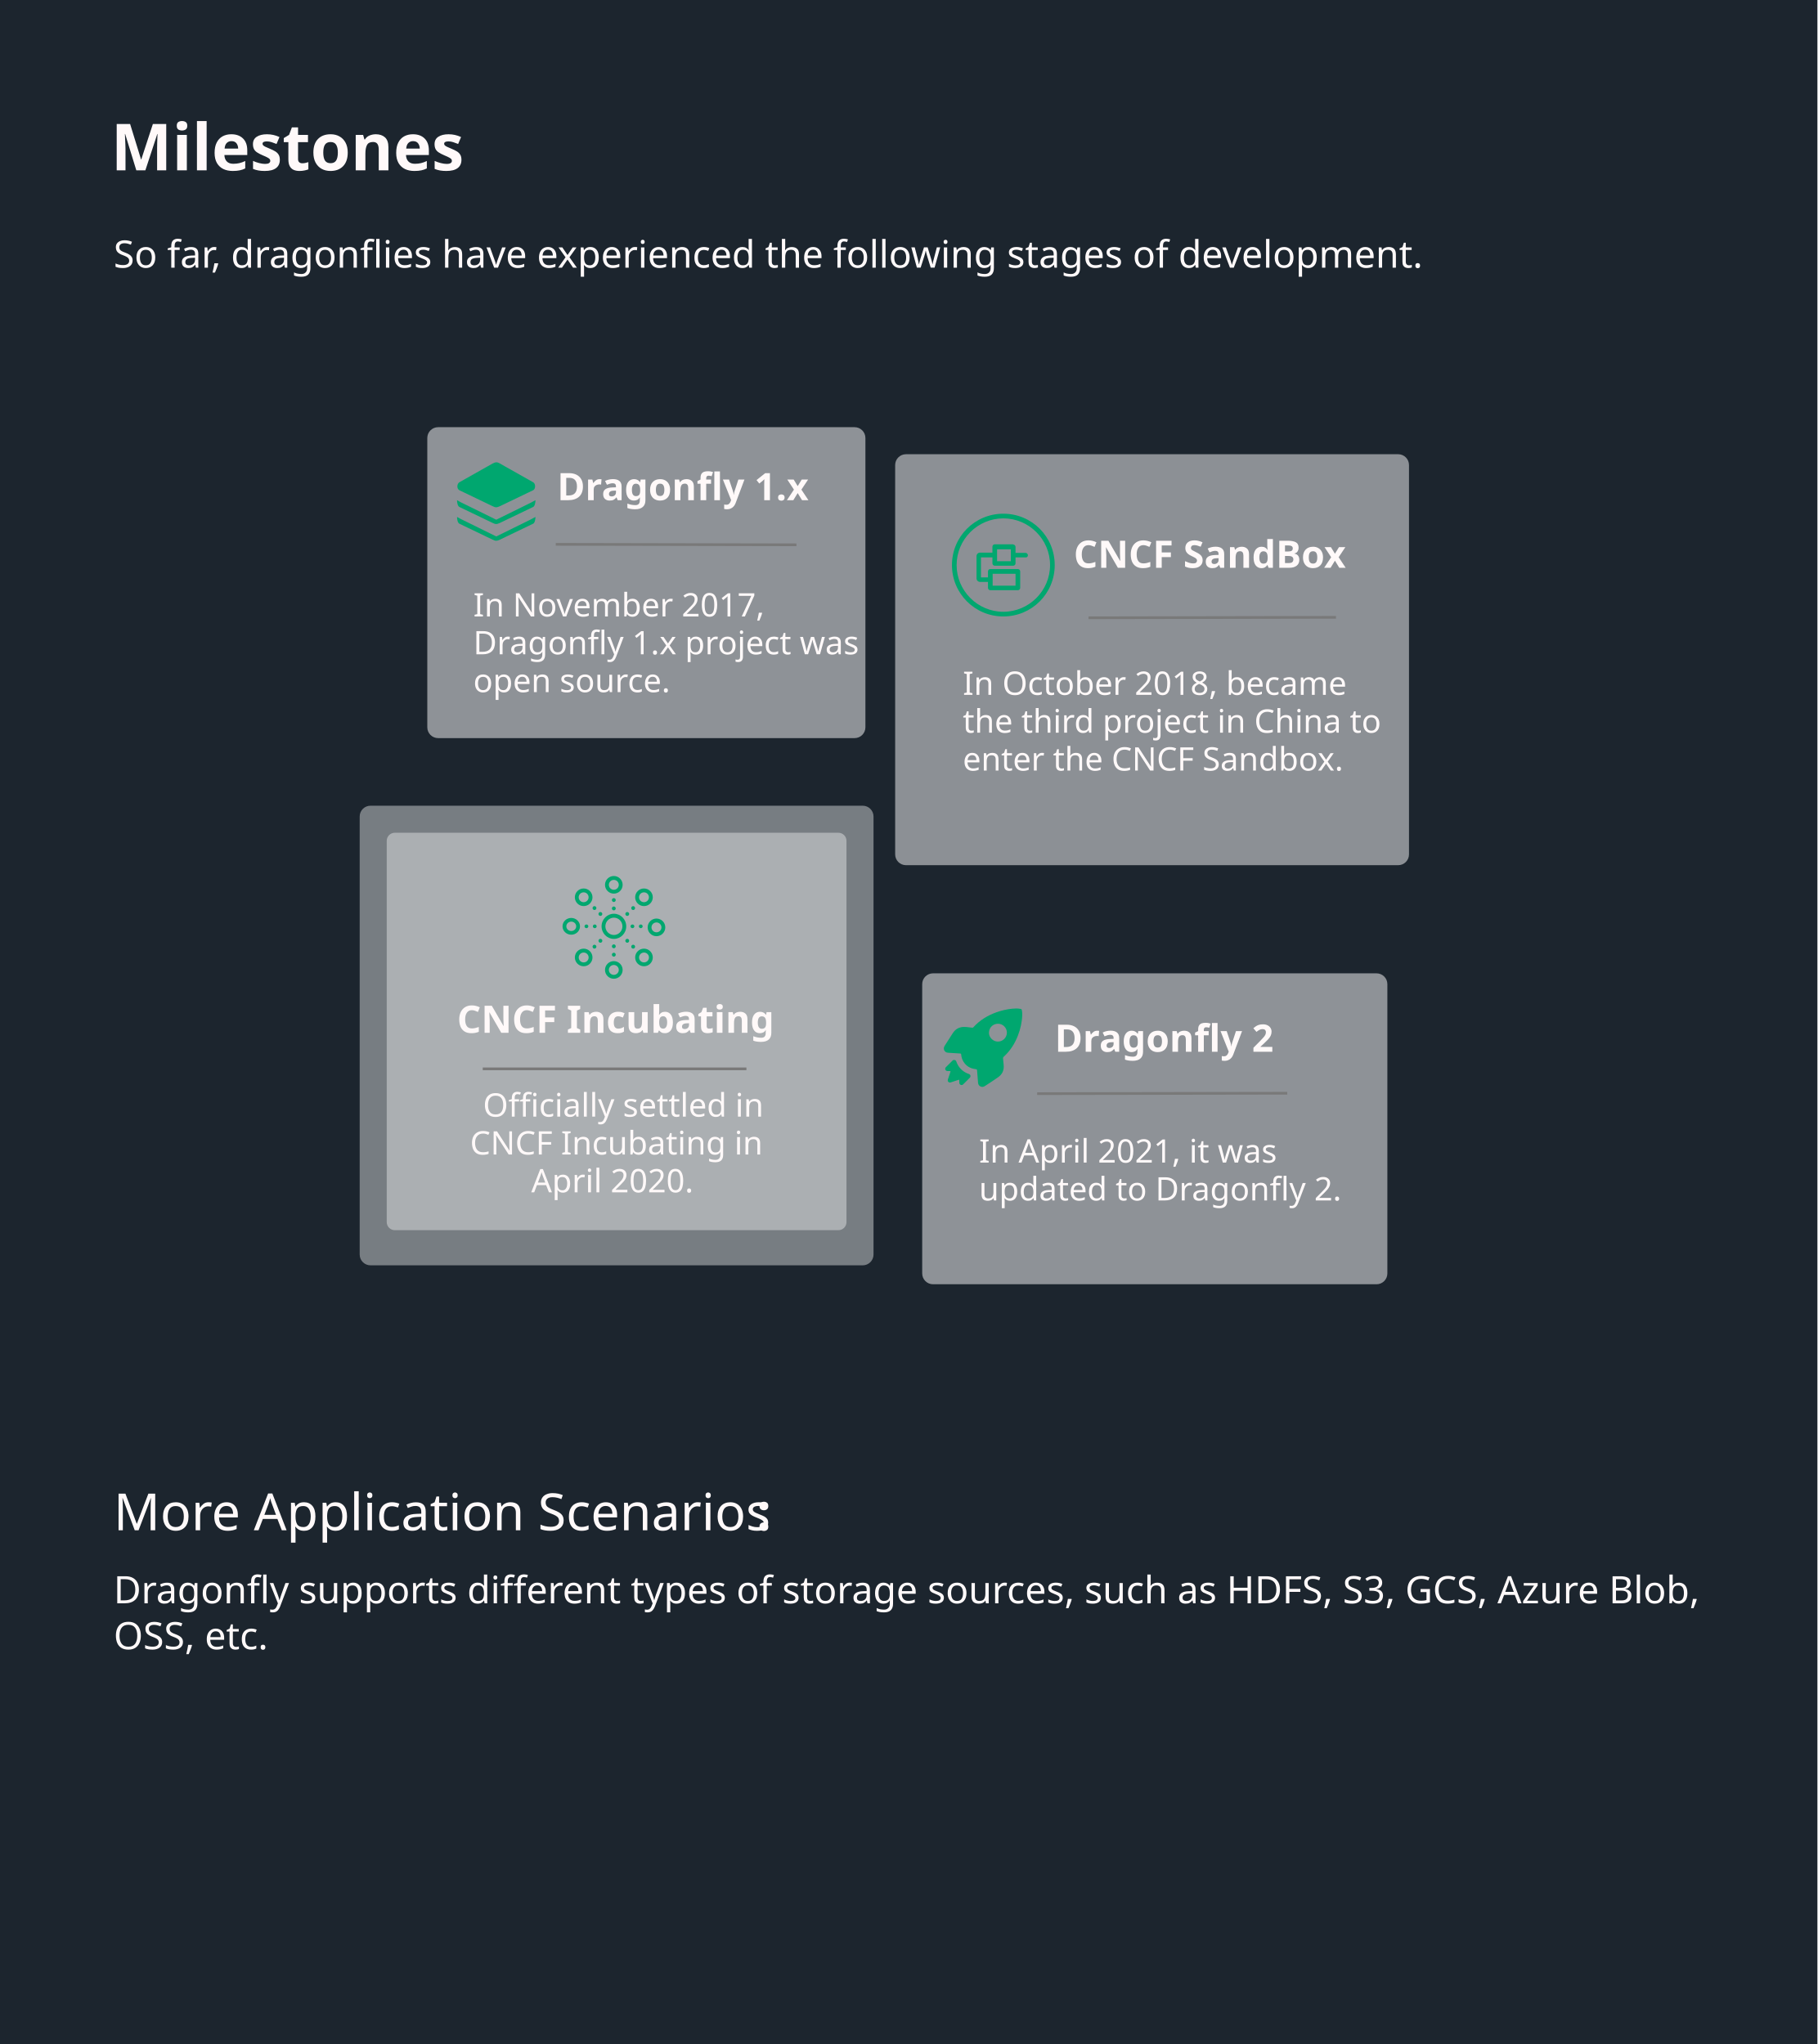
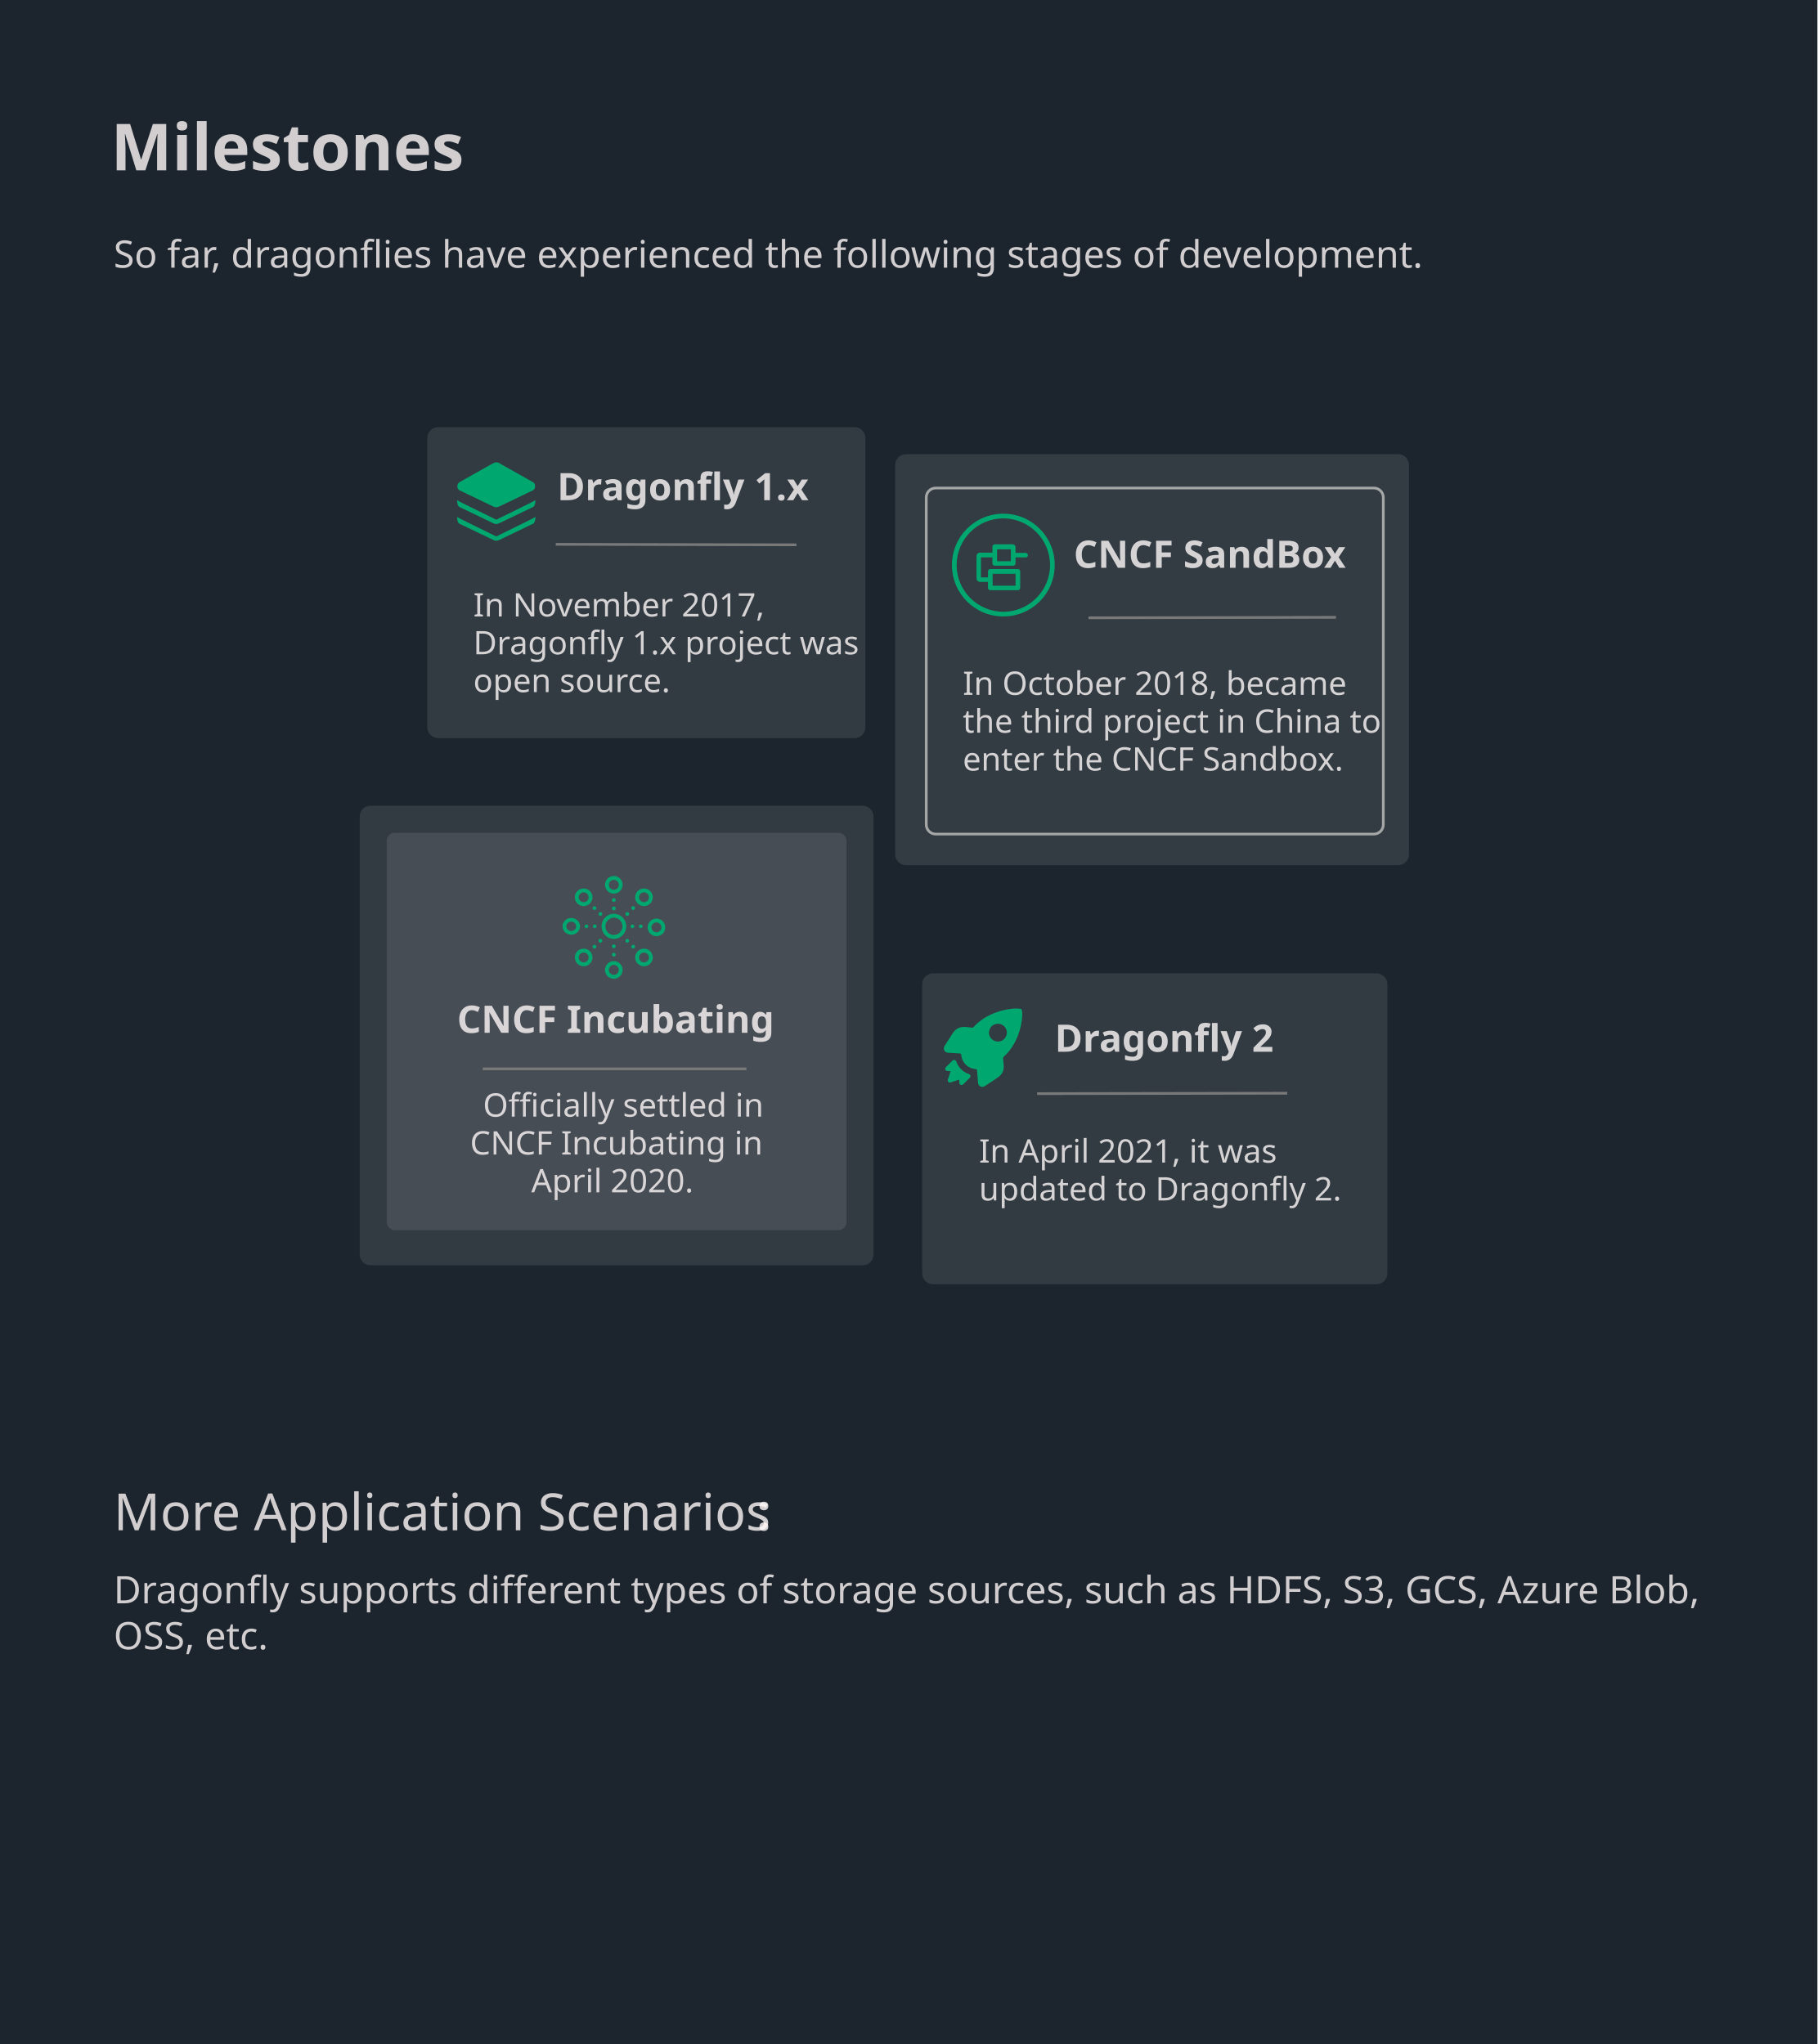
<svg xmlns="http://www.w3.org/2000/svg" xmlns:xlink="http://www.w3.org/1999/xlink" width="672px" height="756px" viewBox="0 0 672 756" version="1.1">
  <defs>
-     <rect id="path-s5dhkvqxjm-1" x="0" y="0" width="170" height="147" rx="3" />
-     <rect id="path-s5dhkvqxjm-3" x="0" y="0" width="170" height="129" rx="4" />
+     <rect id="path-oxvshbn4z7-1" x="0" y="0" width="170" height="129" rx="4" />
  </defs>
  <g id="页面-1" stroke="none" stroke-width="1" fill="none" fill-rule="evenodd">
    <g id="milestones">
      <rect id="矩形" fill="#1C252E" fill-rule="nonzero" x="0" y="0" width="672" height="756" />
-       <rect id="矩形" fill="#FFFFFF" fill-rule="nonzero" opacity="0.5" x="158" y="158" width="162" height="115" rx="4" />
-       <path d="M137,298 L319,298 C321.209,298 323,299.791 323,302 L323,464 C323,466.209 321.209,468 319,468 L137,468 C134.791,468 133,466.209 133,464 L133,302 C133,299.791 134.791,298 137,298 Z" id="矩形" fill="#FBFBFB" fill-rule="nonzero" opacity="0.411" />
-       <path d="M146,308 L310,308 C311.657,308 313,309.343 313,311 L313,452 C313,453.657 311.657,455 310,455 L146,455 C144.343,455 143,453.657 143,452 L143,311 C143,309.343 144.343,308 146,308 Z" id="path-1" fill="#FBFBFB" fill-rule="nonzero" opacity="0.4" />
-       <rect id="矩形" fill="#FFFFFF" fill-rule="nonzero" opacity="0.5" x="341" y="360" width="172" height="115" rx="4" />
+       <rect id="矩形" fill="#FFFFFF" fill-rule="nonzero" opacity="0.1" x="158" y="158" width="162" height="115" rx="4" />
+       <path d="M137,298 L319,298 C321.209,298 323,299.791 323,302 L323,464 C323,466.209 321.209,468 319,468 L137,468 C134.791,468 133,466.209 133,464 L133,302 C133,299.791 134.791,298 137,298 Z" id="矩形" fill="#FBFBFB" fill-rule="nonzero" opacity="0.1" />
+       <path d="M146,308 L310,308 C311.657,308 313,309.343 313,311 L313,452 C313,453.657 311.657,455 310,455 L146,455 C144.343,455 143,453.657 143,452 L143,311 C143,309.343 144.343,308 146,308 Z" id="path-1" fill="#FBFBFB" fill-rule="nonzero" opacity="0.1" />
+       <rect id="矩形" fill="#FFFFFF" fill-rule="nonzero" opacity="0.1" x="341" y="360" width="172" height="115" rx="4" />
      <g id="优投投资孵化" transform="translate(208, 324)" fill="#00A76F" fill-rule="nonzero">
        <path d="M19,21.816 C17.262,21.816 15.847,20.378 15.847,18.612 C15.847,16.845 17.261,15.408 19,15.408 C20.738,15.408 22.153,16.845 22.153,18.612 C22.153,20.378 20.738,21.816 19,21.816 M19,13.959 C16.486,13.959 14.44,16.046 14.44,18.612 C14.44,21.178 16.485,23.265 19,23.265 C21.514,23.265 23.56,21.178 23.56,18.612 C23.56,16.046 21.514,13.959 19,13.959" id="形状" />
        <path d="M11.921,17.93 C11.533,17.93 11.216,18.236 11.216,18.613 C11.216,18.99 11.533,19.296 11.921,19.296 C12.31,19.296 12.626,18.99 12.626,18.613 C12.626,18.236 12.31,17.93 11.921,17.93 M8.84,17.93 C8.451,17.93 8.135,18.236 8.135,18.613 C8.135,18.99 8.451,19.296 8.84,19.296 C9.229,19.296 9.545,18.99 9.545,18.613 C9.545,18.236 9.229,17.93 8.84,17.93 M3.237,20.35 C2.231,20.35 1.413,19.571 1.413,18.613 C1.413,17.655 2.231,16.876 3.237,16.876 C4.243,16.876 5.061,17.655 5.061,18.613 C5.061,19.571 4.243,20.35 3.238,20.35 M3.229,15.511 C1.449,15.51 0,16.903 0,18.612 C0,20.323 1.452,21.714 3.237,21.714 C5.018,21.714 6.466,20.323 6.466,18.612 C6.466,16.902 5.014,15.51 3.229,15.51 M28.935,17.93 C28.546,17.93 28.23,18.236 28.23,18.613 C28.23,18.99 28.546,19.296 28.935,19.296 C29.324,19.296 29.64,18.99 29.64,18.613 C29.64,18.236 29.325,17.93 28.935,17.93 M25.854,17.93 C25.465,17.93 25.149,18.236 25.149,18.613 C25.149,18.99 25.465,19.296 25.854,19.296 C26.243,19.296 26.559,18.99 26.559,18.613 C26.559,18.236 26.243,17.93 25.854,17.93" id="形状" />
        <path d="M34.739,20.827 C33.725,20.827 32.901,20.008 32.901,19 C32.901,17.993 33.725,17.174 34.738,17.174 C35.752,17.174 36.577,17.993 36.577,19 C36.577,20.008 35.752,20.828 34.739,20.828 M34.739,15.737 C32.94,15.737 31.478,17.201 31.478,19 C31.478,20.799 32.94,22.263 34.739,22.263 C36.537,22.263 38,20.799 38,19 C38,17.201 36.537,15.737 34.739,15.737 M18.969,25.289 C18.578,25.289 18.259,25.611 18.259,26.006 C18.259,26.402 18.578,26.724 18.969,26.724 C19.361,26.724 19.68,26.402 19.68,26.007 C19.68,25.611 19.361,25.289 18.969,25.289 M18.969,28.385 C18.578,28.385 18.259,28.707 18.259,29.103 C18.259,29.499 18.578,29.821 18.969,29.821 C19.361,29.821 19.68,29.499 19.68,29.103 C19.68,28.707 19.361,28.385 18.969,28.385 M18.969,36.564 C17.956,36.564 17.132,35.744 17.132,34.737 C17.132,33.73 17.956,32.91 18.969,32.91 C19.983,32.91 20.807,33.73 20.807,34.737 C20.807,35.744 19.983,36.564 18.97,36.564 M18.97,31.482 C17.171,31.482 15.709,32.945 15.709,34.745 C15.709,36.54 17.171,38 18.97,38 C20.768,38 22.231,36.536 22.231,34.737 C22.231,32.942 20.768,31.482 18.97,31.482 M18.969,11.276 C18.578,11.276 18.259,11.598 18.259,11.994 C18.259,12.39 18.578,12.711 18.969,12.711 C19.361,12.711 19.68,12.39 19.68,11.994 C19.68,11.598 19.361,11.276 18.969,11.276 M18.969,8.179 C18.578,8.179 18.259,8.501 18.259,8.897 C18.259,9.293 18.578,9.615 18.969,9.615 C19.361,9.615 19.68,9.293 19.68,8.897 C19.68,8.501 19.361,8.179 18.969,8.179 M18.969,5.09 C17.956,5.09 17.132,4.27 17.132,3.263 C17.132,2.256 17.956,1.436 18.969,1.436 C19.983,1.436 20.807,2.256 20.807,3.263 C20.807,4.27 19.983,5.09 18.97,5.09 M18.97,0 C17.171,0 15.709,1.464 15.709,3.263 C15.709,4.132 16.049,4.95 16.669,5.567 C17.269,6.174 18.1,6.518 18.97,6.519 C20.768,6.519 22.231,5.055 22.231,3.256 C22.231,1.46 20.768,0 18.97,0 M14.512,23.445 C14.378,23.313 14.195,23.238 14.004,23.237 C13.816,23.237 13.641,23.311 13.512,23.443 C13.227,23.73 13.226,24.181 13.51,24.469 C13.639,24.602 13.82,24.678 14.01,24.678 C14.199,24.678 14.38,24.603 14.51,24.47 C14.794,24.183 14.795,23.732 14.512,23.445 M11.817,25.422 C11.425,25.422 11.107,25.744 11.107,26.139 C11.107,26.535 11.425,26.857 11.817,26.857 C12.208,26.857 12.527,26.535 12.527,26.14 C12.527,25.744 12.208,25.422 11.817,25.422 M9.119,31.42 C8.781,31.762 8.311,31.957 7.82,31.957 C7.329,31.957 6.86,31.763 6.522,31.42 C5.813,30.709 5.813,29.556 6.522,28.849 C6.861,28.506 7.331,28.312 7.822,28.312 C8.313,28.312 8.774,28.502 9.119,28.849 C9.834,29.553 9.835,30.707 9.119,31.42 M7.819,26.871 C6.951,26.871 6.12,27.213 5.52,27.818 C4.243,29.09 4.243,31.16 5.52,32.432 C6.12,33.04 6.952,33.384 7.823,33.385 C8.693,33.384 9.524,33.04 10.124,32.432 C11.402,31.16 11.402,29.09 10.124,27.818 C9.522,27.213 8.689,26.871 7.819,26.871 M26.124,11.143 C25.733,11.143 25.414,11.465 25.414,11.861 C25.414,12.257 25.733,12.578 26.124,12.578 C26.516,12.578 26.835,12.257 26.835,11.861 C26.835,11.465 26.516,11.143 26.124,11.143 M23.938,13.325 C23.546,13.325 23.228,13.648 23.228,14.043 C23.228,14.44 23.546,14.762 23.938,14.762 C24.33,14.762 24.649,14.44 24.649,14.043 C24.649,13.648 24.33,13.326 23.938,13.326 M31.418,9.152 C31.08,9.495 30.61,9.689 30.119,9.689 C29.629,9.689 29.16,9.494 28.822,9.151 C28.106,8.449 28.106,7.295 28.822,6.58 C29.161,6.238 29.63,6.044 30.121,6.044 C30.612,6.044 31.073,6.234 31.419,6.58 C32.128,7.291 32.127,8.445 31.419,9.152 M32.421,5.567 C31.821,4.96 30.989,4.616 30.119,4.615 C29.249,4.616 28.417,4.96 27.817,5.567 C26.54,6.84 26.54,8.91 27.817,10.182 C28.418,10.789 29.25,11.132 30.119,11.132 C30.989,11.132 31.821,10.789 32.422,10.182 C33.699,8.91 33.699,6.84 32.422,5.567 M26.124,25.422 C25.733,25.422 25.414,25.744 25.414,26.139 C25.414,26.535 25.733,26.857 26.124,26.857 C26.516,26.857 26.835,26.535 26.835,26.14 C26.835,25.744 26.516,25.422 26.124,25.422 M24.436,23.444 C24.306,23.311 24.125,23.236 23.935,23.236 C23.747,23.236 23.566,23.311 23.436,23.443 C23.154,23.731 23.154,24.181 23.436,24.469 C23.566,24.602 23.747,24.678 23.936,24.677 C24.126,24.677 24.307,24.602 24.437,24.469 C24.718,24.181 24.718,23.732 24.436,23.444 M31.426,31.42 C31.087,31.762 30.618,31.956 30.127,31.957 C29.637,31.957 29.167,31.763 28.829,31.42 C28.12,30.709 28.12,29.556 28.829,28.849 C29.168,28.506 29.638,28.312 30.129,28.312 C30.62,28.312 31.081,28.502 31.427,28.849 C32.141,29.553 32.141,30.707 31.427,31.42 M32.421,27.818 C31.821,27.212 30.991,26.87 30.123,26.871 C29.252,26.871 28.42,27.213 27.816,27.818 C26.54,29.09 26.54,31.161 27.816,32.432 C28.417,33.04 29.249,33.384 30.119,33.385 C30.989,33.384 31.821,33.04 32.421,32.433 C33.699,31.16 33.699,29.09 32.421,27.818 M14.003,13.325 C13.611,13.325 13.292,13.648 13.292,14.043 C13.292,14.44 13.611,14.762 14.003,14.762 C14.395,14.762 14.713,14.44 14.713,14.043 C14.713,13.648 14.395,13.326 14.003,13.326 M11.817,11.143 C11.425,11.143 11.107,11.465 11.107,11.861 C11.107,12.257 11.425,12.578 11.817,12.578 C12.208,12.578 12.527,12.257 12.527,11.861 C12.527,11.465 12.208,11.143 11.817,11.143 M9.112,9.152 C8.773,9.495 8.303,9.689 7.812,9.689 C7.322,9.689 6.853,9.494 6.515,9.151 C5.799,8.449 5.798,7.295 6.515,6.58 C6.854,6.238 7.323,6.044 7.814,6.044 C8.305,6.044 8.766,6.234 9.112,6.58 C9.821,7.291 9.821,8.445 9.112,9.152 M7.819,4.615 C6.949,4.616 6.118,4.96 5.517,5.567 C4.241,6.84 4.241,8.91 5.517,10.182 C6.117,10.788 6.948,11.13 7.816,11.129 C8.687,11.129 9.519,10.787 10.123,10.182 C11.399,8.91 11.399,6.839 10.123,5.567 C9.522,4.96 8.69,4.615 7.819,4.615" id="形状" />
      </g>
-       <rect id="矩形" fill="#FBFBFB" fill-rule="nonzero" opacity="0.5" x="331" y="168" width="190" height="152" rx="4" />
+       <rect id="矩形" fill="#FBFBFB" fill-rule="nonzero" opacity="0.103" x="331" y="168" width="190" height="152" rx="4" />
      <g id="path-3-Clipped" transform="translate(342, 180)">
-         <mask id="mask-u64aateyl0-2" fill="white">
-           <use xlink:href="#path-u64aateyl0-1" />
+         <mask id="mask-oxvshbn4z7-2" fill="white">
+           <use xlink:href="#path-oxvshbn4z7-1" />
        </mask>
        <g id="path-s5dhkvqxjm-3" />
-         <path d="M4,0 L166,0 C168.209,0 170,1.791 170,4 L170,125 C170,127.209 168.209,129 166,129 L4,129 C1.791,129 0,127.209 0,125 L0,4 C0,1.791 1.791,0 4,0 Z" id="path-3" stroke="#A5A7A7" stroke-width="2" mask="url(#mask-u64aateyl0-2)" />
+         <path d="M4,0 L166,0 C168.209,0 170,1.791 170,4 L170,125 C170,127.209 168.209,129 166,129 L4,129 C1.791,129 0,127.209 0,125 L0,4 C0,1.791 1.791,0 4,0 Z" id="path-3" stroke="#A5A7A7" stroke-width="2" mask="url(#mask-oxvshbn4z7-2)" />
      </g>
-       <text id="In-November-2017," fill="#FFF9F9" fill-rule="nonzero" font-family="MabryPro-Light, Mabry Pro" font-size="12" font-weight="300">
+       <text id="In-November-2017," fill="#FFF9F9" fill-rule="nonzero" opacity="0.8" font-family="MabryPro-Light, Mabry Pro" font-size="12" font-weight="300">
        <tspan x="175" y="228">In November 2017,</tspan>
      </text>
-       <text id="Dragonfly-1.x-project-was" fill="#FFF9F9" fill-rule="nonzero" font-family="MabryPro-Light, Mabry Pro" font-size="12" font-weight="300">
+       <text id="Dragonfly-1.x-project-was" fill="#FFF9F9" fill-rule="nonzero" opacity="0.8" font-family="MabryPro-Light, Mabry Pro" font-size="12" font-weight="300">
        <tspan x="175" y="242">Dragonfly 1.x project was</tspan>
      </text>
-       <text id="open-source." fill="#FFF9F9" fill-rule="nonzero" font-family="MabryPro-Light, Mabry Pro" font-size="12" font-weight="300">
+       <text id="open-source." fill="#FFF9F9" fill-rule="nonzero" opacity="0.8" font-family="MabryPro-Light, Mabry Pro" font-size="12" font-weight="300">
        <tspan x="175" y="256">open source.</tspan>
      </text>
-       <text id="In-October-2018,-became" fill="#FFF9F9" fill-rule="nonzero" font-family="MabryPro-Light, Mabry Pro" font-size="12" font-weight="300">
+       <text id="In-October-2018,-became" fill="#FFF9F9" fill-rule="nonzero" opacity="0.8" font-family="MabryPro-Light, Mabry Pro" font-size="12" font-weight="300">
        <tspan x="356" y="257">In October 2018, became</tspan>
      </text>
-       <text id="the-third-project-in-China-to" fill="#FFF9F9" fill-rule="nonzero" font-family="MabryPro-Light, Mabry Pro" font-size="12" font-weight="300">
+       <text id="the-third-project-in-China-to" fill="#FFF9F9" fill-rule="nonzero" opacity="0.8" font-family="MabryPro-Light, Mabry Pro" font-size="12" font-weight="300">
        <tspan x="356" y="271">the third project in China to</tspan>
      </text>
-       <text id="enter-the-CNCF-Sandbox." fill="#FFF9F9" fill-rule="nonzero" font-family="MabryPro-Light, Mabry Pro" font-size="12" font-weight="300">
+       <text id="enter-the-CNCF-Sandbox." fill="#FFF9F9" fill-rule="nonzero" opacity="0.8" font-family="MabryPro-Light, Mabry Pro" font-size="12" font-weight="300">
        <tspan x="356" y="285">enter the CNCF Sandbox.</tspan>
      </text>
-       <text id="Officially-settled-in" fill="#FFF9F9" fill-rule="nonzero" font-family="MabryPro-Light, Mabry Pro" font-size="12" font-weight="300">
+       <text id="Officially-settled-in" fill="#FFF9F9" fill-rule="nonzero" opacity="0.8" font-family="MabryPro-Light, Mabry Pro" font-size="12" font-weight="300">
        <tspan x="178.573" y="413">Officially settled in</tspan>
      </text>
-       <text id="CNCF-Incubating-in" fill="#FFF9F9" fill-rule="nonzero" font-family="MabryPro-Light, Mabry Pro" font-size="12" font-weight="300">
+       <text id="CNCF-Incubating-in" fill="#FFF9F9" fill-rule="nonzero" opacity="0.8" font-family="MabryPro-Light, Mabry Pro" font-size="12" font-weight="300">
        <tspan x="173.789" y="427">CNCF Incubating in</tspan>
      </text>
-       <text id="April-2020." fill="#FFF9F9" fill-rule="nonzero" font-family="MabryPro-Light, Mabry Pro" font-size="12" font-weight="300">
+       <text id="April-2020." fill="#FFF9F9" fill-rule="nonzero" opacity="0.8" font-family="MabryPro-Light, Mabry Pro" font-size="12" font-weight="300">
        <tspan x="196.433" y="441">April 2020.</tspan>
      </text>
-       <text id="In-April-2021,-it-was" fill="#FFF9F9" fill-rule="nonzero" font-family="MabryPro-Light, Mabry Pro" font-size="12" font-weight="300">
+       <text id="In-April-2021,-it-was" fill="#FFF9F9" fill-rule="nonzero" opacity="0.8" font-family="MabryPro-Light, Mabry Pro" font-size="12" font-weight="300">
        <tspan x="362" y="430">In April 2021, it was</tspan>
      </text>
-       <text id="updated-to-Dragonfly-2." fill="#FFF9F9" fill-rule="nonzero" font-family="MabryPro-Light, Mabry Pro" font-size="12" font-weight="300">
+       <text id="updated-to-Dragonfly-2." fill="#FFF9F9" fill-rule="nonzero" opacity="0.8" font-family="MabryPro-Light, Mabry Pro" font-size="12" font-weight="300">
        <tspan x="362" y="444">updated to Dragonfly 2.</tspan>
      </text>
-       <text id="Milestones" fill="#FFF9F9" fill-rule="nonzero" font-family="MabryPro-Bold, Mabry Pro" font-size="24" font-weight="bold">
+       <text id="Milestones" fill="#FFF9F9" fill-rule="nonzero" opacity="0.8" font-family="MabryPro-Bold, Mabry Pro" font-size="24" font-weight="bold">
        <tspan x="41" y="63">Milestones</tspan>
      </text>
-       <text id="More-Application-Scenarios" fill="#FFF9F9" fill-rule="nonzero" font-family="MabryPro-Light, Mabry Pro" font-size="19" font-weight="300">
+       <text id="More-Application-Scenarios" fill="#FFF9F9" fill-rule="nonzero" opacity="0.8" font-family="MabryPro-Light, Mabry Pro" font-size="19" font-weight="300">
        <tspan x="42" y="566">More Application Scenarios</tspan>
      </text>
-       <text id=":" fill="#FFF9F9" fill-rule="nonzero" font-family="MabryPro-Bold, Mabry Pro" font-size="19" font-weight="bold">
+       <text id=":" fill="#FFF9F9" fill-rule="nonzero" opacity="0.8" font-family="MabryPro-Bold, Mabry Pro" font-size="19" font-weight="bold">
        <tspan x="279.76" y="566">:</tspan>
      </text>
-       <text id="Dragonfly-1.x" fill="#FFF9F9" fill-rule="nonzero" font-family="MabryPro-Bold, Mabry Pro" font-size="14" font-weight="bold">
+       <text id="Dragonfly-1.x" fill="#FFF9F9" fill-rule="nonzero" opacity="0.8" font-family="MabryPro-Bold, Mabry Pro" font-size="14" font-weight="bold">
        <tspan x="206" y="185">Dragonfly 1.x</tspan>
      </text>
-       <text id="CNCF-SandBox" fill="#FFF9F9" fill-rule="nonzero" font-family="MabryPro-Bold, Mabry Pro" font-size="14" font-weight="bold">
+       <text id="CNCF-SandBox" fill="#FFF9F9" fill-rule="nonzero" opacity="0.8" font-family="MabryPro-Bold, Mabry Pro" font-size="14" font-weight="bold">
        <tspan x="397" y="210">CNCF SandBox</tspan>
      </text>
-       <text id="Dragonfly-2" fill="#FFF9F9" fill-rule="nonzero" font-family="MabryPro-Bold, Mabry Pro" font-size="14" font-weight="bold">
+       <text id="Dragonfly-2" fill="#FFF9F9" fill-rule="nonzero" opacity="0.8" font-family="MabryPro-Bold, Mabry Pro" font-size="14" font-weight="bold">
        <tspan x="390" y="389">Dragonfly 2</tspan>
      </text>
-       <text id="CNCF-Incubating" fill="#FFF9F9" fill-rule="nonzero" font-family="MabryPro-Bold, Mabry Pro" font-size="14" font-weight="bold">
+       <text id="CNCF-Incubating" fill="#FFF9F9" fill-rule="nonzero" opacity="0.8" font-family="MabryPro-Bold, Mabry Pro" font-size="14" font-weight="bold">
        <tspan x="169" y="382">CNCF Incubating</tspan>
      </text>
      <g id="接入沙箱环境_icon-(1)" transform="translate(352, 190)" fill="#00A76F" fill-rule="nonzero">
        <path d="M22.646,11.407 C23.078,11.407 23.51,11.759 23.51,12.287 L23.51,14.486 L27.223,14.486 C27.655,14.486 28.001,14.838 28.087,15.278 C28.087,15.718 27.914,16.07 27.482,16.158 L23.51,16.158 L23.51,18.357 C23.51,18.797 23.164,19.237 22.646,19.237 L15.823,19.237 C15.392,19.237 14.96,18.885 14.96,18.357 L14.96,16.158 L10.728,16.158 L10.728,23.547 L13.319,23.547 L13.319,21.348 C13.319,20.908 13.664,20.468 14.182,20.468 L24.373,20.468 C24.805,20.468 25.237,20.82 25.237,21.348 L25.237,27.418 C25.237,27.858 24.892,28.298 24.373,28.298 L14.182,28.298 C13.751,28.298 13.319,27.946 13.319,27.418 L13.319,25.219 L10.21,25.219 C9.605,25.131 9.173,24.691 9.087,24.075 L9.087,15.542 C9.173,14.926 9.605,14.486 10.21,14.398 L14.96,14.398 L14.96,12.199 C14.96,11.759 15.305,11.319 15.823,11.319 L22.646,11.319 L22.646,11.407 Z M23.51,22.228 L15.046,22.228 L15.046,26.626 L23.51,26.626 L23.51,22.228 L23.51,22.228 Z M21.782,13.167 L16.687,13.167 L16.687,17.565 L21.782,17.565 L21.782,13.167 Z" id="形状" />
        <path d="M19,0 C29.536,0 38,8.464 38,19 C38,29.536 29.536,38 19,38 C8.464,38 0,29.536 0,19 C0,8.464 8.464,0 19,0 Z M19,1.727 C9.5,1.727 1.727,9.5 1.727,19 C1.727,28.5 9.5,36.273 19,36.273 C28.5,36.273 36.273,28.5 36.273,19 C36.273,9.5 28.5,1.727 19,1.727 Z" id="形状" />
      </g>
-       <text id="So-far,-dragonflies-have-experienced-the-following-stages-of-development." fill="#FFF9F9" fill-rule="nonzero" font-family="MabryPro-Light, Mabry Pro" font-size="14" font-weight="300">
+       <text id="So-far,-dragonflies-have-experienced-the-following-stages-of-development." fill="#FFF9F9" fill-rule="nonzero" opacity="0.8" font-family="MabryPro-Light, Mabry Pro" font-size="14" font-weight="300">
        <tspan x="42" y="99">So far, dragonflies have experienced the following stages of development.</tspan>
      </text>
-       <text id="Dragonfly-supports-different-types-of-storage-sources,-such-as-HDFS,-S3,-GCS,-Azure-Blob," fill="#FFF9F9" fill-rule="nonzero" font-family="MabryPro-Light, Mabry Pro" font-size="14" font-weight="300">
+       <text id="Dragonfly-supports-different-types-of-storage-sources,-such-as-HDFS,-S3,-GCS,-Azure-Blob," fill="#FFF9F9" fill-rule="nonzero" opacity="0.8" font-family="MabryPro-Light, Mabry Pro" font-size="14" font-weight="300">
        <tspan x="42" y="593">Dragonfly supports different types of storage sources, such as HDFS, S3, GCS,
                    Azure Blob,</tspan>
      </text>
-       <text id="OSS,-etc." fill="#FFF9F9" fill-rule="nonzero" font-family="MabryPro-Light, Mabry Pro" font-size="14" font-weight="300">
+       <text id="OSS,-etc." fill="#FFF9F9" fill-rule="nonzero" opacity="0.8" font-family="MabryPro-Light, Mabry Pro" font-size="14" font-weight="300">
        <tspan x="42" y="610">OSS, etc.</tspan>
      </text>
      <line x1="383.5" y1="404.5" x2="475.984" y2="404.346" id="路径-5" stroke="#797979" />
      <line x1="178.5" y1="395.329" x2="276" y2="395.329" id="路径-6" stroke="#797979" />
      <line x1="402.5" y1="228.5" x2="494" y2="228.329" id="路径-6" stroke="#797979" />
      <line x1="205.5" y1="201.329" x2="294.5" y2="201.506" id="路径-6" stroke="#797979" />
      <g id="版本更新-(1)" transform="translate(349, 373)" fill="#00A76F" fill-rule="nonzero">
        <path d="M27.36,10.099 C26.198,13.082 24.499,15.707 22.118,17.874 C21.939,18.024 21.852,18.256 21.889,18.486 C21.972,19.289 22.038,20.093 22.121,20.895 C22.315,22.765 21.655,24.296 20.137,25.384 C18.509,26.548 16.815,27.624 15.135,28.716 C14.076,29.403 12.774,28.78 12.655,27.531 C12.521,26.099 12.413,24.662 12.313,23.226 C12.264,22.507 12.284,22.501 11.582,22.41 C9.724,22.166 8.268,21.289 7.269,19.698 C6.754,18.878 6.5,17.973 6.41,17.02 C6.383,16.736 6.267,16.662 5.996,16.648 C4.492,16.568 2.988,16.473 1.486,16.363 C0.235,16.269 -0.399,14.961 0.271,13.868 C0.742,13.099 1.243,12.35 1.728,11.591 C2.252,10.774 2.772,9.954 3.296,9.138 C4.257,7.645 5.64,6.838 7.414,6.824 C8.427,6.815 9.444,6.994 10.459,7.102 C10.65,7.123 10.785,7.096 10.918,6.949 C13.273,4.334 16.186,2.57 19.485,1.389 C21.35,0.722 23.268,0.287 25.237,0.084 C26.229,-0.017 27.228,-0.053 28.218,0.128 C28.759,0.229 28.786,0.25 28.871,0.774 C28.953,1.296 29.018,1.824 28.995,2.358 C28.911,5.035 28.33,7.607 27.36,10.099 Z M20.117,5.645 C18.3,5.616 16.728,6.927 16.685,8.974 C16.649,10.682 18.207,12.229 19.944,12.242 C20.827,12.254 21.678,11.914 22.31,11.297 C22.942,10.681 23.303,9.838 23.313,8.955 C23.336,7.192 21.864,5.674 20.117,5.645 Z M3.79,19.027 C4.235,19.034 4.482,19.23 4.641,19.68 C5.228,21.406 6.449,22.846 8.058,23.706 C8.423,23.908 8.806,24.07 9.203,24.205 C9.916,24.447 10.079,25.137 9.551,25.669 C8.767,26.455 7.973,27.233 7.19,28.018 C6.931,28.279 6.647,28.401 6.281,28.266 C5.912,28.13 5.733,27.857 5.714,27.476 C5.703,27.235 5.709,26.993 5.703,26.751 C5.693,26.306 5.688,26.302 5.277,26.438 L2.636,27.311 C2.375,27.396 2.114,27.431 1.862,27.289 C1.489,27.079 1.349,26.705 1.499,26.244 C1.791,25.345 2.098,24.451 2.397,23.554 C2.527,23.165 2.519,23.157 2.095,23.151 C1.84,23.146 1.585,23.151 1.33,23.139 C0.982,23.141 0.672,22.922 0.558,22.594 C0.423,22.253 0.509,21.956 0.76,21.707 C1.578,20.889 2.398,20.075 3.22,19.262 C3.365,19.101 3.575,19.015 3.79,19.027" id="形状" />
      </g>
      <g id="版本" transform="translate(169, 171)" fill="#00A76F" fill-rule="nonzero">
        <path d="M28.171,16.493 L15.867,22.4 C14.689,22.949 14.221,22.949 13.133,22.4 L0.829,16.493 C0.177,16.122 0,14.751 0,14.003 C0.822,14.503 1.976,15.063 1.934,15.034 L14.5,21.222 L27.066,15.034 C27.089,15.028 28.209,14.425 29,14.003 C29,14.769 28.777,16.19 28.171,16.493 L28.171,16.493 Z M28.171,10.303 L15.867,16.212 C14.689,16.759 14.221,16.759 13.133,16.212 L0.829,10.303 C-0.136,9.756 -0.107,8.031 0.829,7.386 L13.133,0.447 C14.221,-0.133 14.9,-0.165 15.867,0.447 L28.171,7.386 C29.107,7.935 29.076,9.853 28.171,10.303 L28.171,10.303 Z M14.5,1.625 C14.593,1.666 14.626,1.828 14.5,1.625 L14.5,1.625 Z M14.5,27.412 L27.066,21.222 C27.089,21.217 28.209,20.613 29,20.191 C29,20.957 28.777,22.379 28.171,22.68 L15.867,28.59 C14.689,29.137 14.221,29.137 13.133,28.59 L0.829,22.68 C0.177,22.31 0,20.94 0,20.191 C0.822,20.693 1.976,21.25 1.934,21.222 L14.5,27.412 L14.5,27.412 Z" id="形状" />
      </g>
    </g>
  </g>
</svg>
